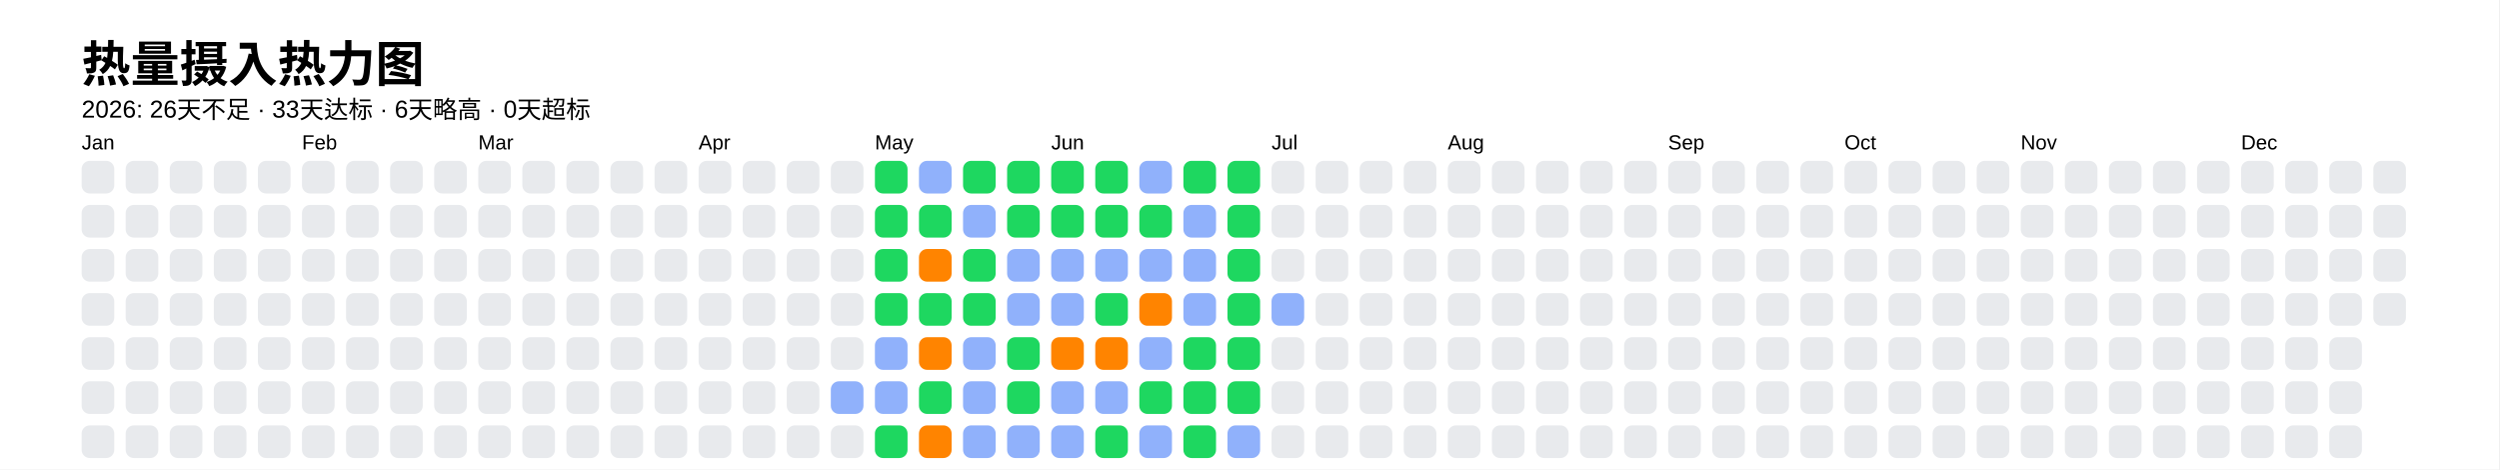
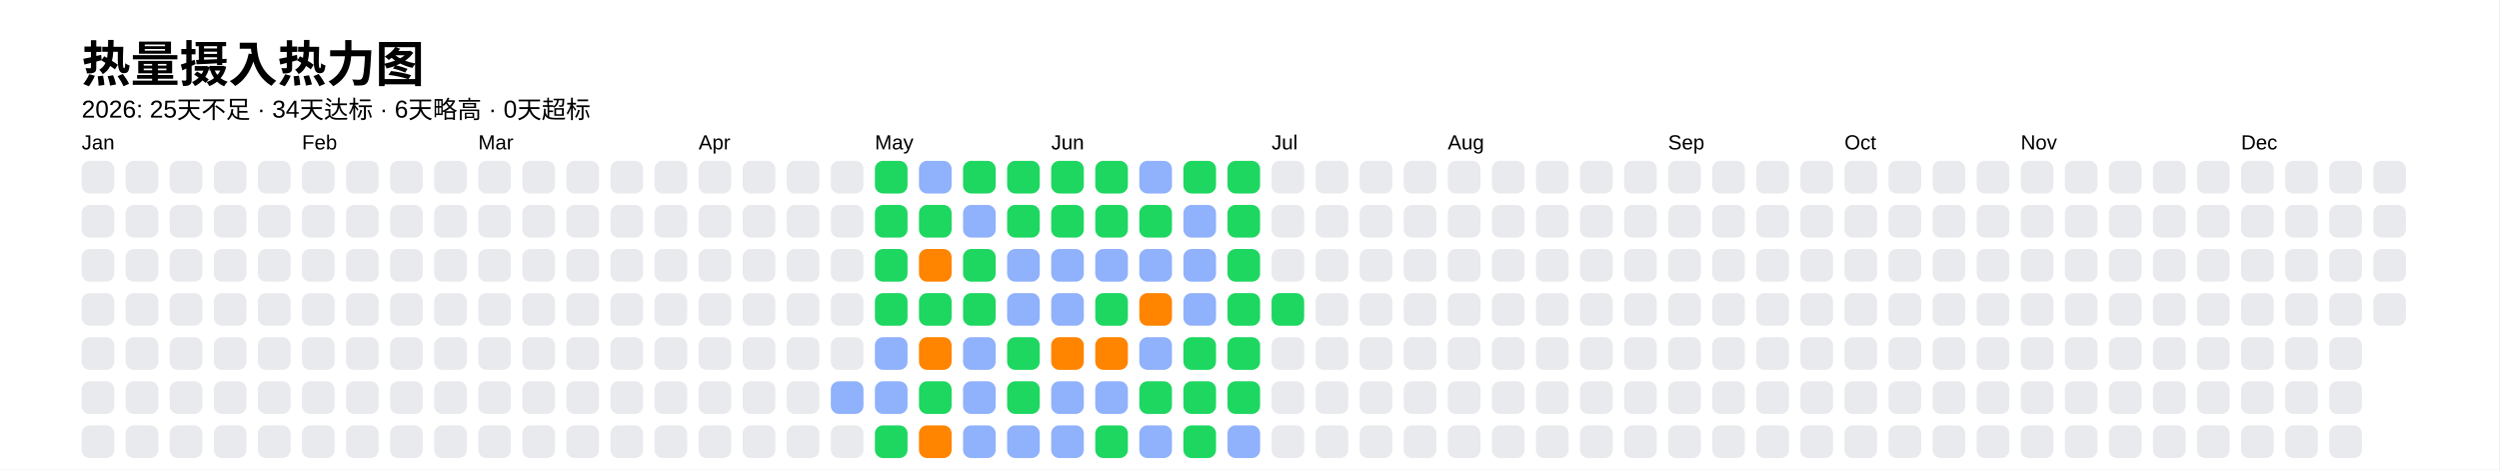
<svg xmlns="http://www.w3.org/2000/svg" style="background-color:white;" baseProfile="full" height="57.5mm" version="1.1" viewBox="0,0,306.2,57.5" width="306.2mm">
  <defs />
  <rect fill="#FFFFFF" height="57.5" width="306.2" x="0" y="0" />
  <text fill="#000000" style="font-size:6px; font-family:Arial; font-weight:bold;" x="10" y="10">热量摄入热力图</text>
-   <text fill="#000000" style="font-size:3px; font-family:Arial;" x="10" y="14.4">2026: 26天不足 · 33天达标 · 6天略高 · 0天超标</text>
+   <text fill="#000000" style="font-size:3px; font-family:Arial;" x="10" y="14.4">2026: 25天不足 · 34天达标 · 6天略高 · 0天超标</text>
  <text fill="#000000" style="font-size:2.5px; font-family:Arial" x="10" y="18.3">Jan</text>
  <rect fill="#E8EAED" height="4" rx="1" ry="1" width="4" x="10" y="19.7" />
  <rect fill="#E8EAED" height="4" rx="1" ry="1" width="4" x="10" y="25.1" />
  <rect fill="#E8EAED" height="4" rx="1" ry="1" width="4" x="10" y="30.5" />
  <rect fill="#E8EAED" height="4" rx="1" ry="1" width="4" x="10" y="35.9" />
  <rect fill="#E8EAED" height="4" rx="1" ry="1" width="4" x="10" y="41.3" />
  <rect fill="#E8EAED" height="4" rx="1" ry="1" width="4" x="10" y="46.7" />
  <rect fill="#E8EAED" height="4" rx="1" ry="1" width="4" x="10" y="52.1" />
  <rect fill="#E8EAED" height="4" rx="1" ry="1" width="4" x="15.4" y="19.7" />
  <rect fill="#E8EAED" height="4" rx="1" ry="1" width="4" x="15.4" y="25.1" />
  <rect fill="#E8EAED" height="4" rx="1" ry="1" width="4" x="15.4" y="30.5" />
  <rect fill="#E8EAED" height="4" rx="1" ry="1" width="4" x="15.4" y="35.9" />
  <rect fill="#E8EAED" height="4" rx="1" ry="1" width="4" x="15.4" y="41.3" />
  <rect fill="#E8EAED" height="4" rx="1" ry="1" width="4" x="15.4" y="46.7" />
  <rect fill="#E8EAED" height="4" rx="1" ry="1" width="4" x="15.4" y="52.1" />
  <rect fill="#E8EAED" height="4" rx="1" ry="1" width="4" x="20.8" y="19.7" />
  <rect fill="#E8EAED" height="4" rx="1" ry="1" width="4" x="20.8" y="25.1" />
  <rect fill="#E8EAED" height="4" rx="1" ry="1" width="4" x="20.8" y="30.5" />
  <rect fill="#E8EAED" height="4" rx="1" ry="1" width="4" x="20.8" y="35.9" />
  <rect fill="#E8EAED" height="4" rx="1" ry="1" width="4" x="20.8" y="41.3" />
  <rect fill="#E8EAED" height="4" rx="1" ry="1" width="4" x="20.8" y="46.7" />
  <rect fill="#E8EAED" height="4" rx="1" ry="1" width="4" x="20.8" y="52.1" />
  <rect fill="#E8EAED" height="4" rx="1" ry="1" width="4" x="26.2" y="19.7" />
  <rect fill="#E8EAED" height="4" rx="1" ry="1" width="4" x="26.2" y="25.1" />
  <rect fill="#E8EAED" height="4" rx="1" ry="1" width="4" x="26.2" y="30.5" />
  <rect fill="#E8EAED" height="4" rx="1" ry="1" width="4" x="26.2" y="35.9" />
  <rect fill="#E8EAED" height="4" rx="1" ry="1" width="4" x="26.2" y="41.3" />
  <rect fill="#E8EAED" height="4" rx="1" ry="1" width="4" x="26.2" y="46.7" />
  <rect fill="#E8EAED" height="4" rx="1" ry="1" width="4" x="26.2" y="52.1" />
  <rect fill="#E8EAED" height="4" rx="1" ry="1" width="4" x="31.6" y="19.7" />
  <rect fill="#E8EAED" height="4" rx="1" ry="1" width="4" x="31.6" y="25.1" />
  <rect fill="#E8EAED" height="4" rx="1" ry="1" width="4" x="31.6" y="30.5" />
  <rect fill="#E8EAED" height="4" rx="1" ry="1" width="4" x="31.6" y="35.9" />
  <rect fill="#E8EAED" height="4" rx="1" ry="1" width="4" x="31.6" y="41.3" />
  <rect fill="#E8EAED" height="4" rx="1" ry="1" width="4" x="31.6" y="46.7" />
  <rect fill="#E8EAED" height="4" rx="1" ry="1" width="4" x="31.6" y="52.1" />
  <text fill="#000000" style="font-size:2.5px; font-family:Arial" x="37.0" y="18.3">Feb</text>
  <rect fill="#E8EAED" height="4" rx="1" ry="1" width="4" x="37.0" y="19.7" />
  <rect fill="#E8EAED" height="4" rx="1" ry="1" width="4" x="37.0" y="25.1" />
  <rect fill="#E8EAED" height="4" rx="1" ry="1" width="4" x="37.0" y="30.5" />
  <rect fill="#E8EAED" height="4" rx="1" ry="1" width="4" x="37.0" y="35.9" />
  <rect fill="#E8EAED" height="4" rx="1" ry="1" width="4" x="37.0" y="41.3" />
  <rect fill="#E8EAED" height="4" rx="1" ry="1" width="4" x="37.0" y="46.7" />
  <rect fill="#E8EAED" height="4" rx="1" ry="1" width="4" x="37.0" y="52.1" />
  <rect fill="#E8EAED" height="4" rx="1" ry="1" width="4" x="42.4" y="19.7" />
  <rect fill="#E8EAED" height="4" rx="1" ry="1" width="4" x="42.4" y="25.1" />
  <rect fill="#E8EAED" height="4" rx="1" ry="1" width="4" x="42.4" y="30.5" />
  <rect fill="#E8EAED" height="4" rx="1" ry="1" width="4" x="42.4" y="35.9" />
  <rect fill="#E8EAED" height="4" rx="1" ry="1" width="4" x="42.4" y="41.3" />
  <rect fill="#E8EAED" height="4" rx="1" ry="1" width="4" x="42.4" y="46.7" />
  <rect fill="#E8EAED" height="4" rx="1" ry="1" width="4" x="42.4" y="52.1" />
  <rect fill="#E8EAED" height="4" rx="1" ry="1" width="4" x="47.8" y="19.7" />
  <rect fill="#E8EAED" height="4" rx="1" ry="1" width="4" x="47.8" y="25.1" />
  <rect fill="#E8EAED" height="4" rx="1" ry="1" width="4" x="47.8" y="30.5" />
  <rect fill="#E8EAED" height="4" rx="1" ry="1" width="4" x="47.8" y="35.9" />
  <rect fill="#E8EAED" height="4" rx="1" ry="1" width="4" x="47.8" y="41.3" />
  <rect fill="#E8EAED" height="4" rx="1" ry="1" width="4" x="47.8" y="46.7" />
  <rect fill="#E8EAED" height="4" rx="1" ry="1" width="4" x="47.8" y="52.1" />
  <rect fill="#E8EAED" height="4" rx="1" ry="1" width="4" x="53.2" y="19.7" />
  <rect fill="#E8EAED" height="4" rx="1" ry="1" width="4" x="53.2" y="25.1" />
  <rect fill="#E8EAED" height="4" rx="1" ry="1" width="4" x="53.2" y="30.5" />
  <rect fill="#E8EAED" height="4" rx="1" ry="1" width="4" x="53.2" y="35.9" />
  <rect fill="#E8EAED" height="4" rx="1" ry="1" width="4" x="53.2" y="41.3" />
  <rect fill="#E8EAED" height="4" rx="1" ry="1" width="4" x="53.2" y="46.7" />
  <rect fill="#E8EAED" height="4" rx="1" ry="1" width="4" x="53.2" y="52.1" />
  <text fill="#000000" style="font-size:2.5px; font-family:Arial" x="58.6" y="18.3">Mar</text>
  <rect fill="#E8EAED" height="4" rx="1" ry="1" width="4" x="58.6" y="19.7" />
  <rect fill="#E8EAED" height="4" rx="1" ry="1" width="4" x="58.6" y="25.1" />
  <rect fill="#E8EAED" height="4" rx="1" ry="1" width="4" x="58.6" y="30.5" />
  <rect fill="#E8EAED" height="4" rx="1" ry="1" width="4" x="58.6" y="35.9" />
  <rect fill="#E8EAED" height="4" rx="1" ry="1" width="4" x="58.6" y="41.3" />
  <rect fill="#E8EAED" height="4" rx="1" ry="1" width="4" x="58.6" y="46.7" />
  <rect fill="#E8EAED" height="4" rx="1" ry="1" width="4" x="58.6" y="52.1" />
  <rect fill="#E8EAED" height="4" rx="1" ry="1" width="4" x="64" y="19.7" />
  <rect fill="#E8EAED" height="4" rx="1" ry="1" width="4" x="64" y="25.1" />
  <rect fill="#E8EAED" height="4" rx="1" ry="1" width="4" x="64" y="30.5" />
  <rect fill="#E8EAED" height="4" rx="1" ry="1" width="4" x="64" y="35.9" />
  <rect fill="#E8EAED" height="4" rx="1" ry="1" width="4" x="64" y="41.3" />
  <rect fill="#E8EAED" height="4" rx="1" ry="1" width="4" x="64" y="46.7" />
  <rect fill="#E8EAED" height="4" rx="1" ry="1" width="4" x="64" y="52.1" />
  <rect fill="#E8EAED" height="4" rx="1" ry="1" width="4" x="69.4" y="19.7" />
  <rect fill="#E8EAED" height="4" rx="1" ry="1" width="4" x="69.4" y="25.1" />
  <rect fill="#E8EAED" height="4" rx="1" ry="1" width="4" x="69.4" y="30.5" />
  <rect fill="#E8EAED" height="4" rx="1" ry="1" width="4" x="69.4" y="35.9" />
  <rect fill="#E8EAED" height="4" rx="1" ry="1" width="4" x="69.4" y="41.3" />
  <rect fill="#E8EAED" height="4" rx="1" ry="1" width="4" x="69.4" y="46.7" />
  <rect fill="#E8EAED" height="4" rx="1" ry="1" width="4" x="69.4" y="52.1" />
  <rect fill="#E8EAED" height="4" rx="1" ry="1" width="4" x="74.8" y="19.7" />
  <rect fill="#E8EAED" height="4" rx="1" ry="1" width="4" x="74.8" y="25.1" />
  <rect fill="#E8EAED" height="4" rx="1" ry="1" width="4" x="74.8" y="30.5" />
  <rect fill="#E8EAED" height="4" rx="1" ry="1" width="4" x="74.8" y="35.9" />
  <rect fill="#E8EAED" height="4" rx="1" ry="1" width="4" x="74.8" y="41.3" />
  <rect fill="#E8EAED" height="4" rx="1" ry="1" width="4" x="74.8" y="46.7" />
  <rect fill="#E8EAED" height="4" rx="1" ry="1" width="4" x="74.8" y="52.1" />
  <rect fill="#E8EAED" height="4" rx="1" ry="1" width="4" x="80.2" y="19.7" />
  <rect fill="#E8EAED" height="4" rx="1" ry="1" width="4" x="80.2" y="25.1" />
  <rect fill="#E8EAED" height="4" rx="1" ry="1" width="4" x="80.2" y="30.5" />
  <rect fill="#E8EAED" height="4" rx="1" ry="1" width="4" x="80.2" y="35.9" />
  <rect fill="#E8EAED" height="4" rx="1" ry="1" width="4" x="80.2" y="41.3" />
  <rect fill="#E8EAED" height="4" rx="1" ry="1" width="4" x="80.2" y="46.7" />
  <rect fill="#E8EAED" height="4" rx="1" ry="1" width="4" x="80.2" y="52.1" />
  <text fill="#000000" style="font-size:2.5px; font-family:Arial" x="85.6" y="18.3">Apr</text>
  <rect fill="#E8EAED" height="4" rx="1" ry="1" width="4" x="85.6" y="19.7" />
  <rect fill="#E8EAED" height="4" rx="1" ry="1" width="4" x="85.6" y="25.1" />
  <rect fill="#E8EAED" height="4" rx="1" ry="1" width="4" x="85.6" y="30.5" />
  <rect fill="#E8EAED" height="4" rx="1" ry="1" width="4" x="85.6" y="35.9" />
  <rect fill="#E8EAED" height="4" rx="1" ry="1" width="4" x="85.6" y="41.3" />
  <rect fill="#E8EAED" height="4" rx="1" ry="1" width="4" x="85.6" y="46.7" />
  <rect fill="#E8EAED" height="4" rx="1" ry="1" width="4" x="85.6" y="52.1" />
  <rect fill="#E8EAED" height="4" rx="1" ry="1" width="4" x="91" y="19.7" />
  <rect fill="#E8EAED" height="4" rx="1" ry="1" width="4" x="91" y="25.1" />
  <rect fill="#E8EAED" height="4" rx="1" ry="1" width="4" x="91" y="30.5" />
  <rect fill="#E8EAED" height="4" rx="1" ry="1" width="4" x="91" y="35.9" />
  <rect fill="#E8EAED" height="4" rx="1" ry="1" width="4" x="91" y="41.3" />
  <rect fill="#E8EAED" height="4" rx="1" ry="1" width="4" x="91" y="46.7" />
  <rect fill="#E8EAED" height="4" rx="1" ry="1" width="4" x="91" y="52.1" />
  <rect fill="#E8EAED" height="4" rx="1" ry="1" width="4" x="96.4" y="19.7" />
  <rect fill="#E8EAED" height="4" rx="1" ry="1" width="4" x="96.4" y="25.1" />
  <rect fill="#E8EAED" height="4" rx="1" ry="1" width="4" x="96.4" y="30.5" />
  <rect fill="#E8EAED" height="4" rx="1" ry="1" width="4" x="96.4" y="35.9" />
  <rect fill="#E8EAED" height="4" rx="1" ry="1" width="4" x="96.4" y="41.3" />
  <rect fill="#E8EAED" height="4" rx="1" ry="1" width="4" x="96.4" y="46.7" />
  <rect fill="#E8EAED" height="4" rx="1" ry="1" width="4" x="96.4" y="52.1" />
  <rect fill="#E8EAED" height="4" rx="1" ry="1" width="4" x="101.8" y="19.7" />
  <rect fill="#E8EAED" height="4" rx="1" ry="1" width="4" x="101.8" y="25.1" />
  <rect fill="#E8EAED" height="4" rx="1" ry="1" width="4" x="101.8" y="30.5" />
  <rect fill="#E8EAED" height="4" rx="1" ry="1" width="4" x="101.8" y="35.9" />
  <rect fill="#E8EAED" height="4" rx="1" ry="1" width="4" x="101.8" y="41.3" />
  <rect fill="#90b1fb" height="4" rx="1" ry="1" width="4" x="101.8" y="46.7" />
  <rect fill="#E8EAED" height="4" rx="1" ry="1" width="4" x="101.8" y="52.1" />
  <text fill="#000000" style="font-size:2.5px; font-family:Arial" x="107.2" y="18.3">May</text>
  <rect fill="#1ed760" height="4" rx="1" ry="1" width="4" x="107.2" y="19.7" />
  <rect fill="#1ed760" height="4" rx="1" ry="1" width="4" x="107.2" y="25.1" />
  <rect fill="#1ed760" height="4" rx="1" ry="1" width="4" x="107.2" y="30.5" />
  <rect fill="#1ed760" height="4" rx="1" ry="1" width="4" x="107.2" y="35.9" />
  <rect fill="#90b1fb" height="4" rx="1" ry="1" width="4" x="107.2" y="41.3" />
  <rect fill="#90b1fb" height="4" rx="1" ry="1" width="4" x="107.2" y="46.7" />
  <rect fill="#1ed760" height="4" rx="1" ry="1" width="4" x="107.2" y="52.1" />
  <rect fill="#90b1fb" height="4" rx="1" ry="1" width="4" x="112.6" y="19.7" />
  <rect fill="#1ed760" height="4" rx="1" ry="1" width="4" x="112.6" y="25.1" />
  <rect fill="#ff8400" height="4" rx="1" ry="1" width="4" x="112.6" y="30.5" />
  <rect fill="#1ed760" height="4" rx="1" ry="1" width="4" x="112.6" y="35.9" />
  <rect fill="#ff8400" height="4" rx="1" ry="1" width="4" x="112.6" y="41.3" />
  <rect fill="#1ed760" height="4" rx="1" ry="1" width="4" x="112.6" y="46.7" />
  <rect fill="#ff8400" height="4" rx="1" ry="1" width="4" x="112.6" y="52.1" />
  <rect fill="#1ed760" height="4" rx="1" ry="1" width="4" x="118" y="19.7" />
  <rect fill="#90b1fb" height="4" rx="1" ry="1" width="4" x="118" y="25.1" />
  <rect fill="#1ed760" height="4" rx="1" ry="1" width="4" x="118" y="30.5" />
  <rect fill="#1ed760" height="4" rx="1" ry="1" width="4" x="118" y="35.9" />
  <rect fill="#90b1fb" height="4" rx="1" ry="1" width="4" x="118" y="41.3" />
  <rect fill="#90b1fb" height="4" rx="1" ry="1" width="4" x="118" y="46.7" />
  <rect fill="#90b1fb" height="4" rx="1" ry="1" width="4" x="118" y="52.1" />
  <rect fill="#1ed760" height="4" rx="1" ry="1" width="4" x="123.4" y="19.7" />
  <rect fill="#1ed760" height="4" rx="1" ry="1" width="4" x="123.4" y="25.1" />
  <rect fill="#90b1fb" height="4" rx="1" ry="1" width="4" x="123.4" y="30.5" />
  <rect fill="#90b1fb" height="4" rx="1" ry="1" width="4" x="123.4" y="35.9" />
  <rect fill="#1ed760" height="4" rx="1" ry="1" width="4" x="123.4" y="41.3" />
  <rect fill="#1ed760" height="4" rx="1" ry="1" width="4" x="123.4" y="46.7" />
  <rect fill="#90b1fb" height="4" rx="1" ry="1" width="4" x="123.4" y="52.1" />
  <text fill="#000000" style="font-size:2.5px; font-family:Arial" x="128.8" y="18.3">Jun</text>
  <rect fill="#1ed760" height="4" rx="1" ry="1" width="4" x="128.8" y="19.7" />
  <rect fill="#1ed760" height="4" rx="1" ry="1" width="4" x="128.8" y="25.1" />
  <rect fill="#90b1fb" height="4" rx="1" ry="1" width="4" x="128.8" y="30.5" />
  <rect fill="#90b1fb" height="4" rx="1" ry="1" width="4" x="128.8" y="35.9" />
  <rect fill="#ff8400" height="4" rx="1" ry="1" width="4" x="128.8" y="41.3" />
  <rect fill="#90b1fb" height="4" rx="1" ry="1" width="4" x="128.8" y="46.7" />
  <rect fill="#90b1fb" height="4" rx="1" ry="1" width="4" x="128.8" y="52.1" />
  <rect fill="#1ed760" height="4" rx="1" ry="1" width="4" x="134.2" y="19.7" />
  <rect fill="#1ed760" height="4" rx="1" ry="1" width="4" x="134.2" y="25.1" />
  <rect fill="#90b1fb" height="4" rx="1" ry="1" width="4" x="134.2" y="30.5" />
  <rect fill="#1ed760" height="4" rx="1" ry="1" width="4" x="134.2" y="35.9" />
  <rect fill="#ff8400" height="4" rx="1" ry="1" width="4" x="134.2" y="41.3" />
  <rect fill="#90b1fb" height="4" rx="1" ry="1" width="4" x="134.2" y="46.7" />
  <rect fill="#1ed760" height="4" rx="1" ry="1" width="4" x="134.2" y="52.1" />
  <rect fill="#90b1fb" height="4" rx="1" ry="1" width="4" x="139.6" y="19.7" />
  <rect fill="#1ed760" height="4" rx="1" ry="1" width="4" x="139.6" y="25.1" />
  <rect fill="#90b1fb" height="4" rx="1" ry="1" width="4" x="139.6" y="30.5" />
  <rect fill="#ff8400" height="4" rx="1" ry="1" width="4" x="139.6" y="35.9" />
  <rect fill="#90b1fb" height="4" rx="1" ry="1" width="4" x="139.6" y="41.3" />
  <rect fill="#1ed760" height="4" rx="1" ry="1" width="4" x="139.6" y="46.7" />
  <rect fill="#90b1fb" height="4" rx="1" ry="1" width="4" x="139.6" y="52.1" />
  <rect fill="#1ed760" height="4" rx="1" ry="1" width="4" x="145" y="19.7" />
  <rect fill="#90b1fb" height="4" rx="1" ry="1" width="4" x="145" y="25.1" />
  <rect fill="#90b1fb" height="4" rx="1" ry="1" width="4" x="145" y="30.5" />
  <rect fill="#90b1fb" height="4" rx="1" ry="1" width="4" x="145" y="35.9" />
  <rect fill="#1ed760" height="4" rx="1" ry="1" width="4" x="145" y="41.3" />
  <rect fill="#1ed760" height="4" rx="1" ry="1" width="4" x="145" y="46.7" />
  <rect fill="#1ed760" height="4" rx="1" ry="1" width="4" x="145" y="52.1" />
  <rect fill="#1ed760" height="4" rx="1" ry="1" width="4" x="150.4" y="19.7" />
  <rect fill="#1ed760" height="4" rx="1" ry="1" width="4" x="150.4" y="25.1" />
  <rect fill="#1ed760" height="4" rx="1" ry="1" width="4" x="150.4" y="30.5" />
  <rect fill="#1ed760" height="4" rx="1" ry="1" width="4" x="150.4" y="35.9" />
  <rect fill="#1ed760" height="4" rx="1" ry="1" width="4" x="150.4" y="41.3" />
  <rect fill="#1ed760" height="4" rx="1" ry="1" width="4" x="150.4" y="46.7" />
  <rect fill="#90b1fb" height="4" rx="1" ry="1" width="4" x="150.4" y="52.1" />
  <text fill="#000000" style="font-size:2.5px; font-family:Arial" x="155.8" y="18.3">Jul</text>
  <rect fill="#E8EAED" height="4" rx="1" ry="1" width="4" x="155.8" y="19.7" />
  <rect fill="#E8EAED" height="4" rx="1" ry="1" width="4" x="155.8" y="25.1" />
  <rect fill="#E8EAED" height="4" rx="1" ry="1" width="4" x="155.8" y="30.5" />
-   <rect fill="#90b1fb" height="4" rx="1" ry="1" width="4" x="155.8" y="35.9" />
+   <rect fill="#1ed760" height="4" rx="1" ry="1" width="4" x="155.8" y="35.9" />
  <rect fill="#E8EAED" height="4" rx="1" ry="1" width="4" x="155.8" y="41.3" />
  <rect fill="#E8EAED" height="4" rx="1" ry="1" width="4" x="155.8" y="46.7" />
  <rect fill="#E8EAED" height="4" rx="1" ry="1" width="4" x="155.8" y="52.1" />
  <rect fill="#E8EAED" height="4" rx="1" ry="1" width="4" x="161.2" y="19.7" />
  <rect fill="#E8EAED" height="4" rx="1" ry="1" width="4" x="161.2" y="25.1" />
  <rect fill="#E8EAED" height="4" rx="1" ry="1" width="4" x="161.2" y="30.5" />
  <rect fill="#E8EAED" height="4" rx="1" ry="1" width="4" x="161.2" y="35.9" />
  <rect fill="#E8EAED" height="4" rx="1" ry="1" width="4" x="161.2" y="41.3" />
  <rect fill="#E8EAED" height="4" rx="1" ry="1" width="4" x="161.2" y="46.7" />
  <rect fill="#E8EAED" height="4" rx="1" ry="1" width="4" x="161.2" y="52.1" />
  <rect fill="#E8EAED" height="4" rx="1" ry="1" width="4" x="166.6" y="19.7" />
  <rect fill="#E8EAED" height="4" rx="1" ry="1" width="4" x="166.6" y="25.1" />
  <rect fill="#E8EAED" height="4" rx="1" ry="1" width="4" x="166.6" y="30.5" />
  <rect fill="#E8EAED" height="4" rx="1" ry="1" width="4" x="166.6" y="35.9" />
  <rect fill="#E8EAED" height="4" rx="1" ry="1" width="4" x="166.6" y="41.3" />
  <rect fill="#E8EAED" height="4" rx="1" ry="1" width="4" x="166.6" y="46.7" />
  <rect fill="#E8EAED" height="4" rx="1" ry="1" width="4" x="166.6" y="52.1" />
  <rect fill="#E8EAED" height="4" rx="1" ry="1" width="4" x="172" y="19.7" />
  <rect fill="#E8EAED" height="4" rx="1" ry="1" width="4" x="172" y="25.1" />
  <rect fill="#E8EAED" height="4" rx="1" ry="1" width="4" x="172" y="30.5" />
  <rect fill="#E8EAED" height="4" rx="1" ry="1" width="4" x="172" y="35.9" />
  <rect fill="#E8EAED" height="4" rx="1" ry="1" width="4" x="172" y="41.3" />
  <rect fill="#E8EAED" height="4" rx="1" ry="1" width="4" x="172" y="46.7" />
  <rect fill="#E8EAED" height="4" rx="1" ry="1" width="4" x="172" y="52.1" />
  <text fill="#000000" style="font-size:2.5px; font-family:Arial" x="177.4" y="18.3">Aug</text>
  <rect fill="#E8EAED" height="4" rx="1" ry="1" width="4" x="177.4" y="19.7" />
  <rect fill="#E8EAED" height="4" rx="1" ry="1" width="4" x="177.4" y="25.1" />
  <rect fill="#E8EAED" height="4" rx="1" ry="1" width="4" x="177.4" y="30.5" />
  <rect fill="#E8EAED" height="4" rx="1" ry="1" width="4" x="177.4" y="35.9" />
  <rect fill="#E8EAED" height="4" rx="1" ry="1" width="4" x="177.4" y="41.3" />
  <rect fill="#E8EAED" height="4" rx="1" ry="1" width="4" x="177.4" y="46.7" />
  <rect fill="#E8EAED" height="4" rx="1" ry="1" width="4" x="177.4" y="52.1" />
  <rect fill="#E8EAED" height="4" rx="1" ry="1" width="4" x="182.8" y="19.7" />
  <rect fill="#E8EAED" height="4" rx="1" ry="1" width="4" x="182.8" y="25.1" />
  <rect fill="#E8EAED" height="4" rx="1" ry="1" width="4" x="182.8" y="30.5" />
  <rect fill="#E8EAED" height="4" rx="1" ry="1" width="4" x="182.8" y="35.9" />
  <rect fill="#E8EAED" height="4" rx="1" ry="1" width="4" x="182.8" y="41.3" />
  <rect fill="#E8EAED" height="4" rx="1" ry="1" width="4" x="182.8" y="46.7" />
  <rect fill="#E8EAED" height="4" rx="1" ry="1" width="4" x="182.8" y="52.1" />
  <rect fill="#E8EAED" height="4" rx="1" ry="1" width="4" x="188.2" y="19.7" />
  <rect fill="#E8EAED" height="4" rx="1" ry="1" width="4" x="188.2" y="25.1" />
  <rect fill="#E8EAED" height="4" rx="1" ry="1" width="4" x="188.2" y="30.5" />
  <rect fill="#E8EAED" height="4" rx="1" ry="1" width="4" x="188.2" y="35.9" />
  <rect fill="#E8EAED" height="4" rx="1" ry="1" width="4" x="188.2" y="41.3" />
  <rect fill="#E8EAED" height="4" rx="1" ry="1" width="4" x="188.2" y="46.7" />
  <rect fill="#E8EAED" height="4" rx="1" ry="1" width="4" x="188.2" y="52.1" />
  <rect fill="#E8EAED" height="4" rx="1" ry="1" width="4" x="193.6" y="19.7" />
  <rect fill="#E8EAED" height="4" rx="1" ry="1" width="4" x="193.6" y="25.1" />
  <rect fill="#E8EAED" height="4" rx="1" ry="1" width="4" x="193.6" y="30.5" />
  <rect fill="#E8EAED" height="4" rx="1" ry="1" width="4" x="193.6" y="35.9" />
  <rect fill="#E8EAED" height="4" rx="1" ry="1" width="4" x="193.6" y="41.3" />
  <rect fill="#E8EAED" height="4" rx="1" ry="1" width="4" x="193.6" y="46.7" />
  <rect fill="#E8EAED" height="4" rx="1" ry="1" width="4" x="193.6" y="52.1" />
  <rect fill="#E8EAED" height="4" rx="1" ry="1" width="4" x="199" y="19.7" />
  <rect fill="#E8EAED" height="4" rx="1" ry="1" width="4" x="199" y="25.1" />
  <rect fill="#E8EAED" height="4" rx="1" ry="1" width="4" x="199" y="30.5" />
  <rect fill="#E8EAED" height="4" rx="1" ry="1" width="4" x="199" y="35.9" />
  <rect fill="#E8EAED" height="4" rx="1" ry="1" width="4" x="199" y="41.3" />
  <rect fill="#E8EAED" height="4" rx="1" ry="1" width="4" x="199" y="46.7" />
  <rect fill="#E8EAED" height="4" rx="1" ry="1" width="4" x="199" y="52.1" />
  <text fill="#000000" style="font-size:2.5px; font-family:Arial" x="204.4" y="18.3">Sep</text>
  <rect fill="#E8EAED" height="4" rx="1" ry="1" width="4" x="204.4" y="19.7" />
  <rect fill="#E8EAED" height="4" rx="1" ry="1" width="4" x="204.4" y="25.1" />
  <rect fill="#E8EAED" height="4" rx="1" ry="1" width="4" x="204.4" y="30.5" />
  <rect fill="#E8EAED" height="4" rx="1" ry="1" width="4" x="204.4" y="35.9" />
  <rect fill="#E8EAED" height="4" rx="1" ry="1" width="4" x="204.4" y="41.3" />
  <rect fill="#E8EAED" height="4" rx="1" ry="1" width="4" x="204.4" y="46.7" />
  <rect fill="#E8EAED" height="4" rx="1" ry="1" width="4" x="204.4" y="52.1" />
  <rect fill="#E8EAED" height="4" rx="1" ry="1" width="4" x="209.8" y="19.7" />
  <rect fill="#E8EAED" height="4" rx="1" ry="1" width="4" x="209.8" y="25.1" />
  <rect fill="#E8EAED" height="4" rx="1" ry="1" width="4" x="209.8" y="30.5" />
  <rect fill="#E8EAED" height="4" rx="1" ry="1" width="4" x="209.8" y="35.9" />
  <rect fill="#E8EAED" height="4" rx="1" ry="1" width="4" x="209.8" y="41.3" />
  <rect fill="#E8EAED" height="4" rx="1" ry="1" width="4" x="209.8" y="46.7" />
  <rect fill="#E8EAED" height="4" rx="1" ry="1" width="4" x="209.8" y="52.1" />
  <rect fill="#E8EAED" height="4" rx="1" ry="1" width="4" x="215.2" y="19.7" />
  <rect fill="#E8EAED" height="4" rx="1" ry="1" width="4" x="215.2" y="25.1" />
  <rect fill="#E8EAED" height="4" rx="1" ry="1" width="4" x="215.2" y="30.5" />
  <rect fill="#E8EAED" height="4" rx="1" ry="1" width="4" x="215.2" y="35.9" />
  <rect fill="#E8EAED" height="4" rx="1" ry="1" width="4" x="215.2" y="41.3" />
  <rect fill="#E8EAED" height="4" rx="1" ry="1" width="4" x="215.2" y="46.7" />
  <rect fill="#E8EAED" height="4" rx="1" ry="1" width="4" x="215.2" y="52.1" />
  <rect fill="#E8EAED" height="4" rx="1" ry="1" width="4" x="220.6" y="19.7" />
  <rect fill="#E8EAED" height="4" rx="1" ry="1" width="4" x="220.6" y="25.1" />
  <rect fill="#E8EAED" height="4" rx="1" ry="1" width="4" x="220.6" y="30.5" />
  <rect fill="#E8EAED" height="4" rx="1" ry="1" width="4" x="220.6" y="35.9" />
  <rect fill="#E8EAED" height="4" rx="1" ry="1" width="4" x="220.6" y="41.3" />
  <rect fill="#E8EAED" height="4" rx="1" ry="1" width="4" x="220.6" y="46.7" />
  <rect fill="#E8EAED" height="4" rx="1" ry="1" width="4" x="220.6" y="52.1" />
  <text fill="#000000" style="font-size:2.5px; font-family:Arial" x="226" y="18.3">Oct</text>
  <rect fill="#E8EAED" height="4" rx="1" ry="1" width="4" x="226" y="19.7" />
  <rect fill="#E8EAED" height="4" rx="1" ry="1" width="4" x="226" y="25.1" />
  <rect fill="#E8EAED" height="4" rx="1" ry="1" width="4" x="226" y="30.5" />
  <rect fill="#E8EAED" height="4" rx="1" ry="1" width="4" x="226" y="35.9" />
  <rect fill="#E8EAED" height="4" rx="1" ry="1" width="4" x="226" y="41.3" />
  <rect fill="#E8EAED" height="4" rx="1" ry="1" width="4" x="226" y="46.7" />
  <rect fill="#E8EAED" height="4" rx="1" ry="1" width="4" x="226" y="52.1" />
  <rect fill="#E8EAED" height="4" rx="1" ry="1" width="4" x="231.4" y="19.7" />
  <rect fill="#E8EAED" height="4" rx="1" ry="1" width="4" x="231.4" y="25.1" />
  <rect fill="#E8EAED" height="4" rx="1" ry="1" width="4" x="231.4" y="30.5" />
  <rect fill="#E8EAED" height="4" rx="1" ry="1" width="4" x="231.4" y="35.9" />
  <rect fill="#E8EAED" height="4" rx="1" ry="1" width="4" x="231.4" y="41.3" />
  <rect fill="#E8EAED" height="4" rx="1" ry="1" width="4" x="231.4" y="46.7" />
  <rect fill="#E8EAED" height="4" rx="1" ry="1" width="4" x="231.4" y="52.1" />
  <rect fill="#E8EAED" height="4" rx="1" ry="1" width="4" x="236.8" y="19.7" />
  <rect fill="#E8EAED" height="4" rx="1" ry="1" width="4" x="236.8" y="25.1" />
  <rect fill="#E8EAED" height="4" rx="1" ry="1" width="4" x="236.8" y="30.5" />
  <rect fill="#E8EAED" height="4" rx="1" ry="1" width="4" x="236.8" y="35.9" />
  <rect fill="#E8EAED" height="4" rx="1" ry="1" width="4" x="236.8" y="41.3" />
  <rect fill="#E8EAED" height="4" rx="1" ry="1" width="4" x="236.8" y="46.7" />
  <rect fill="#E8EAED" height="4" rx="1" ry="1" width="4" x="236.8" y="52.1" />
  <rect fill="#E8EAED" height="4" rx="1" ry="1" width="4" x="242.2" y="19.7" />
  <rect fill="#E8EAED" height="4" rx="1" ry="1" width="4" x="242.2" y="25.1" />
  <rect fill="#E8EAED" height="4" rx="1" ry="1" width="4" x="242.2" y="30.5" />
  <rect fill="#E8EAED" height="4" rx="1" ry="1" width="4" x="242.2" y="35.9" />
  <rect fill="#E8EAED" height="4" rx="1" ry="1" width="4" x="242.2" y="41.3" />
  <rect fill="#E8EAED" height="4" rx="1" ry="1" width="4" x="242.2" y="46.7" />
  <rect fill="#E8EAED" height="4" rx="1" ry="1" width="4" x="242.2" y="52.1" />
  <text fill="#000000" style="font-size:2.5px; font-family:Arial" x="247.6" y="18.3">Nov</text>
  <rect fill="#E8EAED" height="4" rx="1" ry="1" width="4" x="247.6" y="19.7" />
  <rect fill="#E8EAED" height="4" rx="1" ry="1" width="4" x="247.6" y="25.1" />
  <rect fill="#E8EAED" height="4" rx="1" ry="1" width="4" x="247.6" y="30.5" />
  <rect fill="#E8EAED" height="4" rx="1" ry="1" width="4" x="247.6" y="35.9" />
  <rect fill="#E8EAED" height="4" rx="1" ry="1" width="4" x="247.6" y="41.3" />
  <rect fill="#E8EAED" height="4" rx="1" ry="1" width="4" x="247.6" y="46.7" />
  <rect fill="#E8EAED" height="4" rx="1" ry="1" width="4" x="247.6" y="52.1" />
  <rect fill="#E8EAED" height="4" rx="1" ry="1" width="4" x="253" y="19.7" />
  <rect fill="#E8EAED" height="4" rx="1" ry="1" width="4" x="253" y="25.1" />
  <rect fill="#E8EAED" height="4" rx="1" ry="1" width="4" x="253" y="30.5" />
  <rect fill="#E8EAED" height="4" rx="1" ry="1" width="4" x="253" y="35.9" />
  <rect fill="#E8EAED" height="4" rx="1" ry="1" width="4" x="253" y="41.3" />
  <rect fill="#E8EAED" height="4" rx="1" ry="1" width="4" x="253" y="46.7" />
  <rect fill="#E8EAED" height="4" rx="1" ry="1" width="4" x="253" y="52.1" />
  <rect fill="#E8EAED" height="4" rx="1" ry="1" width="4" x="258.4" y="19.7" />
  <rect fill="#E8EAED" height="4" rx="1" ry="1" width="4" x="258.4" y="25.1" />
  <rect fill="#E8EAED" height="4" rx="1" ry="1" width="4" x="258.4" y="30.5" />
  <rect fill="#E8EAED" height="4" rx="1" ry="1" width="4" x="258.4" y="35.9" />
  <rect fill="#E8EAED" height="4" rx="1" ry="1" width="4" x="258.4" y="41.3" />
  <rect fill="#E8EAED" height="4" rx="1" ry="1" width="4" x="258.4" y="46.7" />
  <rect fill="#E8EAED" height="4" rx="1" ry="1" width="4" x="258.4" y="52.1" />
  <rect fill="#E8EAED" height="4" rx="1" ry="1" width="4" x="263.8" y="19.7" />
  <rect fill="#E8EAED" height="4" rx="1" ry="1" width="4" x="263.8" y="25.1" />
  <rect fill="#E8EAED" height="4" rx="1" ry="1" width="4" x="263.8" y="30.5" />
  <rect fill="#E8EAED" height="4" rx="1" ry="1" width="4" x="263.8" y="35.9" />
  <rect fill="#E8EAED" height="4" rx="1" ry="1" width="4" x="263.8" y="41.3" />
  <rect fill="#E8EAED" height="4" rx="1" ry="1" width="4" x="263.8" y="46.7" />
  <rect fill="#E8EAED" height="4" rx="1" ry="1" width="4" x="263.8" y="52.1" />
  <rect fill="#E8EAED" height="4" rx="1" ry="1" width="4" x="269.2" y="19.7" />
  <rect fill="#E8EAED" height="4" rx="1" ry="1" width="4" x="269.2" y="25.1" />
  <rect fill="#E8EAED" height="4" rx="1" ry="1" width="4" x="269.2" y="30.5" />
  <rect fill="#E8EAED" height="4" rx="1" ry="1" width="4" x="269.2" y="35.9" />
  <rect fill="#E8EAED" height="4" rx="1" ry="1" width="4" x="269.2" y="41.3" />
  <rect fill="#E8EAED" height="4" rx="1" ry="1" width="4" x="269.2" y="46.7" />
  <rect fill="#E8EAED" height="4" rx="1" ry="1" width="4" x="269.2" y="52.1" />
  <text fill="#000000" style="font-size:2.5px; font-family:Arial" x="274.6" y="18.3">Dec</text>
  <rect fill="#E8EAED" height="4" rx="1" ry="1" width="4" x="274.6" y="19.7" />
  <rect fill="#E8EAED" height="4" rx="1" ry="1" width="4" x="274.6" y="25.1" />
  <rect fill="#E8EAED" height="4" rx="1" ry="1" width="4" x="274.6" y="30.5" />
  <rect fill="#E8EAED" height="4" rx="1" ry="1" width="4" x="274.6" y="35.9" />
  <rect fill="#E8EAED" height="4" rx="1" ry="1" width="4" x="274.6" y="41.3" />
  <rect fill="#E8EAED" height="4" rx="1" ry="1" width="4" x="274.6" y="46.7" />
  <rect fill="#E8EAED" height="4" rx="1" ry="1" width="4" x="274.6" y="52.1" />
  <rect fill="#E8EAED" height="4" rx="1" ry="1" width="4" x="280" y="19.7" />
  <rect fill="#E8EAED" height="4" rx="1" ry="1" width="4" x="280" y="25.1" />
  <rect fill="#E8EAED" height="4" rx="1" ry="1" width="4" x="280" y="30.5" />
  <rect fill="#E8EAED" height="4" rx="1" ry="1" width="4" x="280" y="35.9" />
  <rect fill="#E8EAED" height="4" rx="1" ry="1" width="4" x="280" y="41.3" />
  <rect fill="#E8EAED" height="4" rx="1" ry="1" width="4" x="280" y="46.7" />
  <rect fill="#E8EAED" height="4" rx="1" ry="1" width="4" x="280" y="52.1" />
  <rect fill="#E8EAED" height="4" rx="1" ry="1" width="4" x="285.4" y="19.7" />
  <rect fill="#E8EAED" height="4" rx="1" ry="1" width="4" x="285.4" y="25.1" />
  <rect fill="#E8EAED" height="4" rx="1" ry="1" width="4" x="285.4" y="30.5" />
  <rect fill="#E8EAED" height="4" rx="1" ry="1" width="4" x="285.4" y="35.9" />
  <rect fill="#E8EAED" height="4" rx="1" ry="1" width="4" x="285.4" y="41.3" />
  <rect fill="#E8EAED" height="4" rx="1" ry="1" width="4" x="285.4" y="46.7" />
  <rect fill="#E8EAED" height="4" rx="1" ry="1" width="4" x="285.4" y="52.1" />
  <rect fill="#E8EAED" height="4" rx="1" ry="1" width="4" x="290.8" y="19.7" />
  <rect fill="#E8EAED" height="4" rx="1" ry="1" width="4" x="290.8" y="25.1" />
  <rect fill="#E8EAED" height="4" rx="1" ry="1" width="4" x="290.8" y="30.5" />
  <rect fill="#E8EAED" height="4" rx="1" ry="1" width="4" x="290.8" y="35.9" />
</svg>
